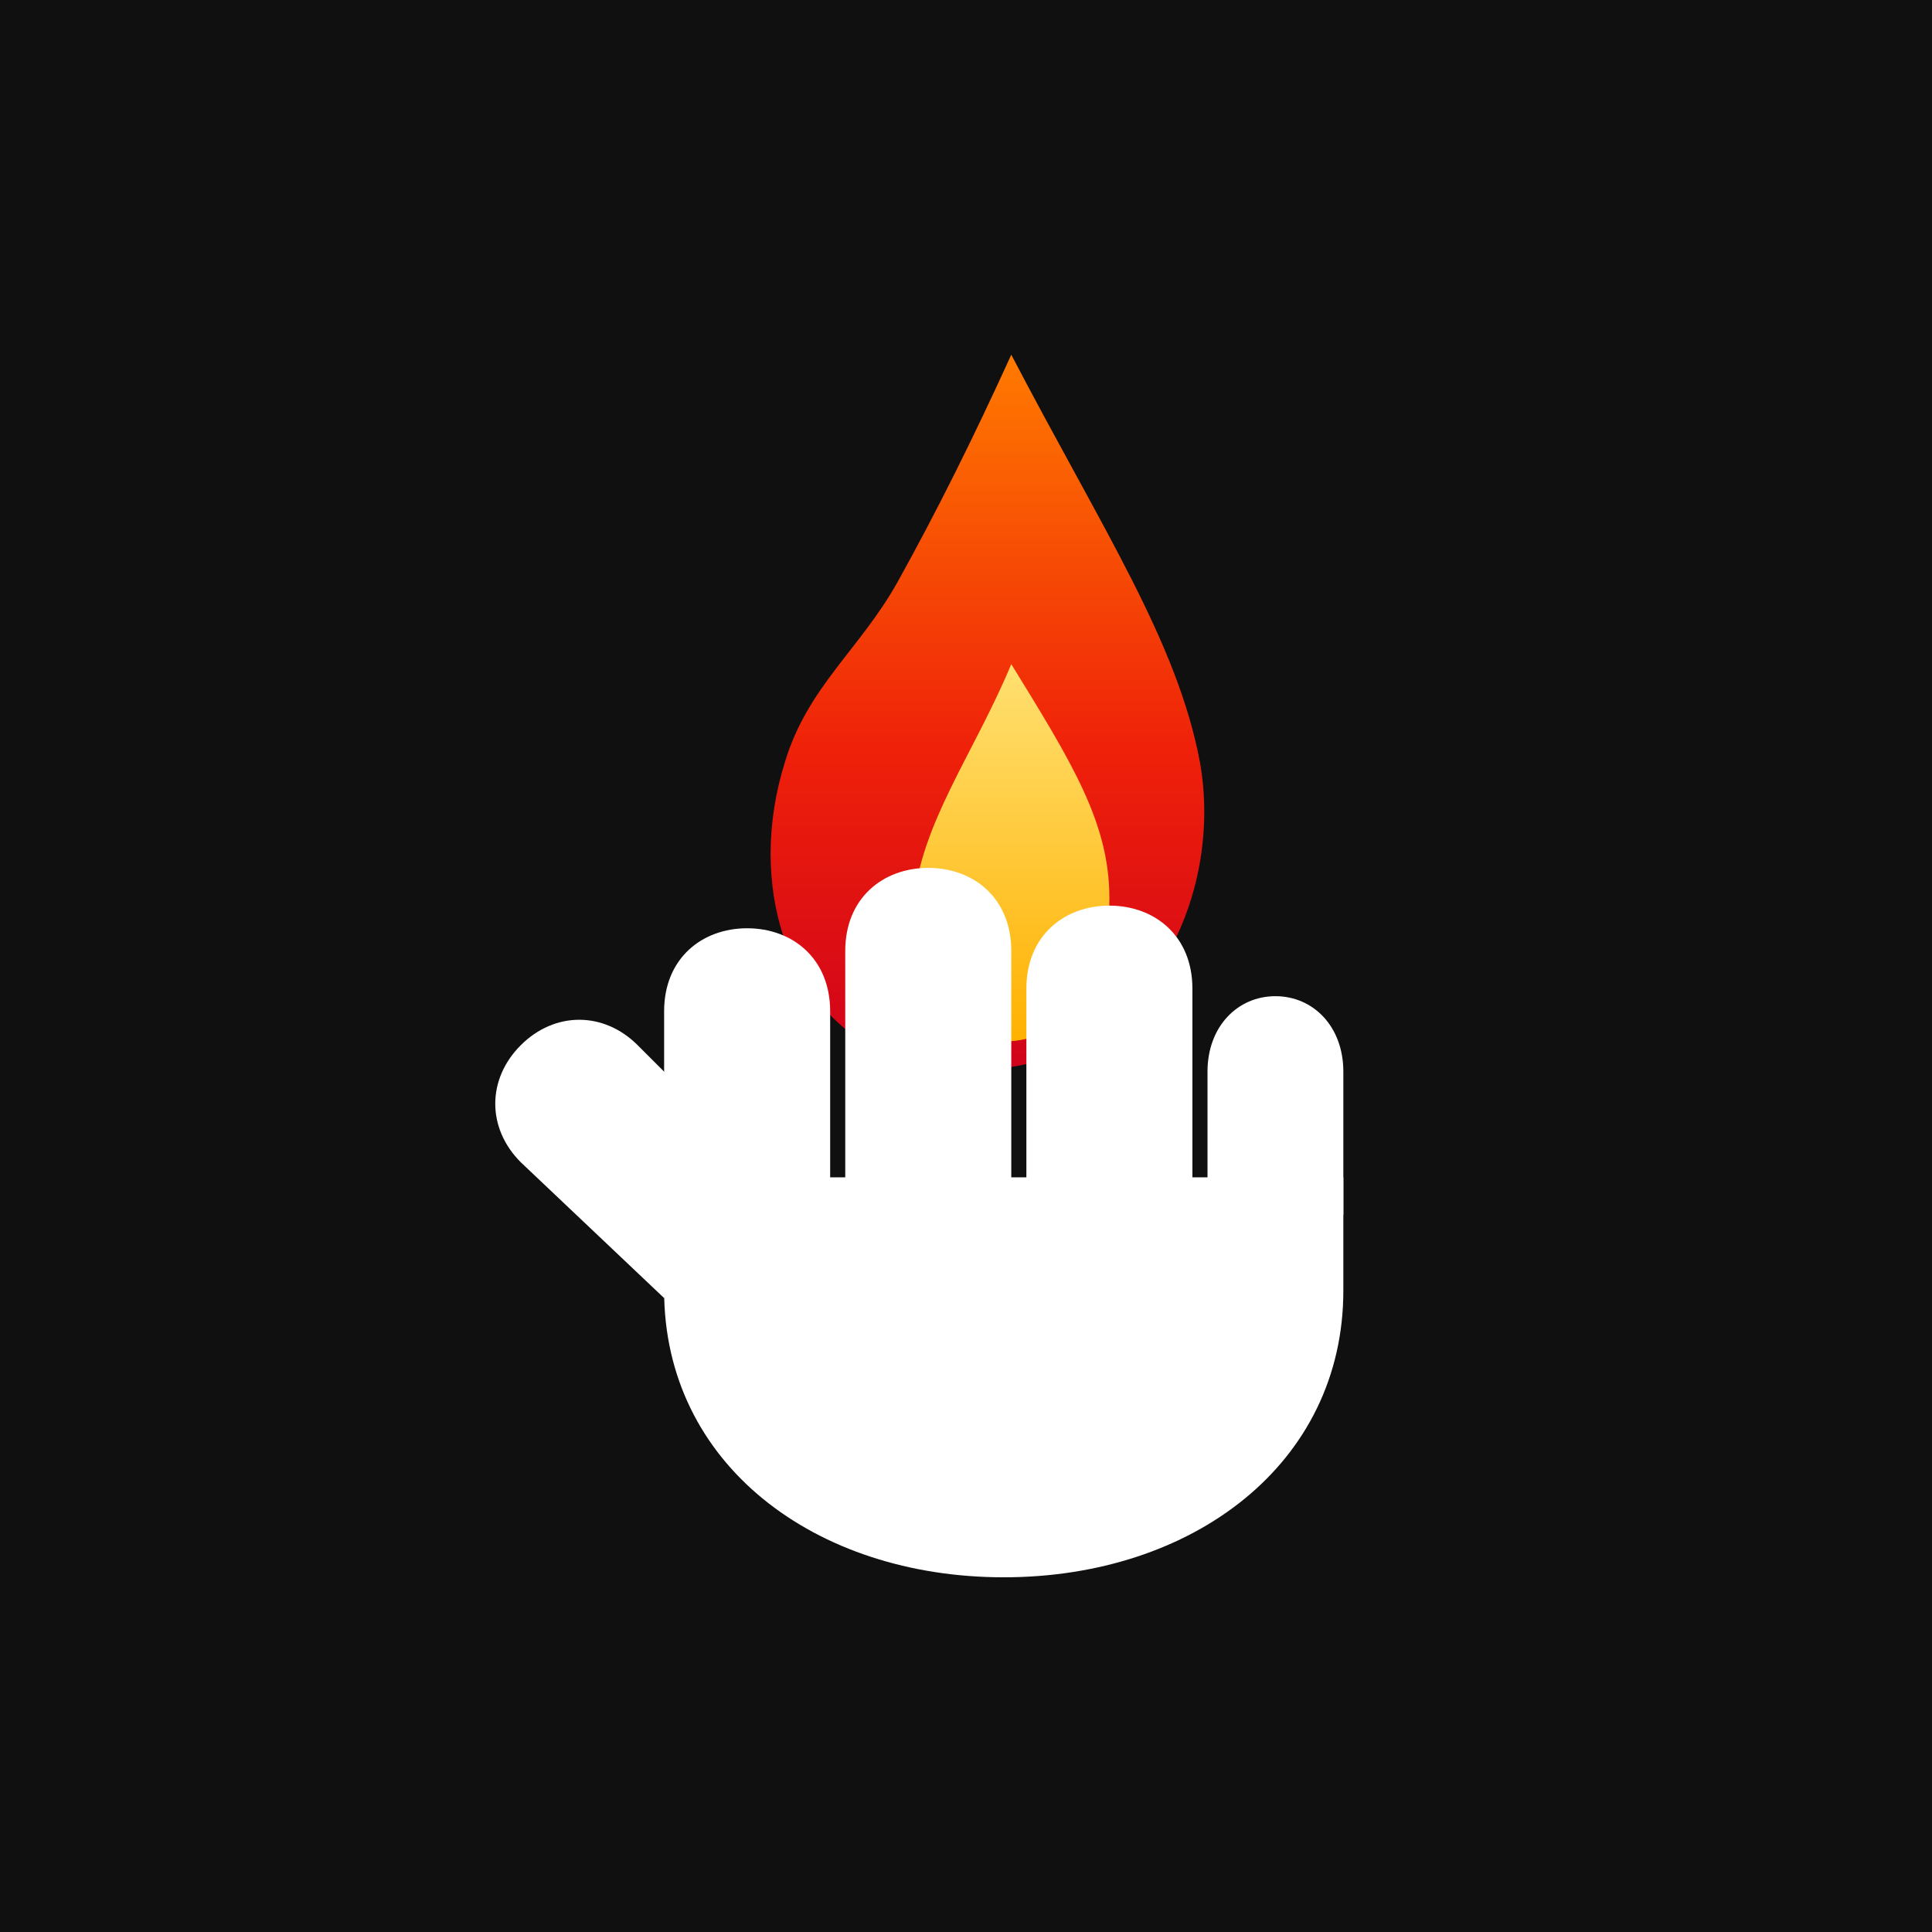
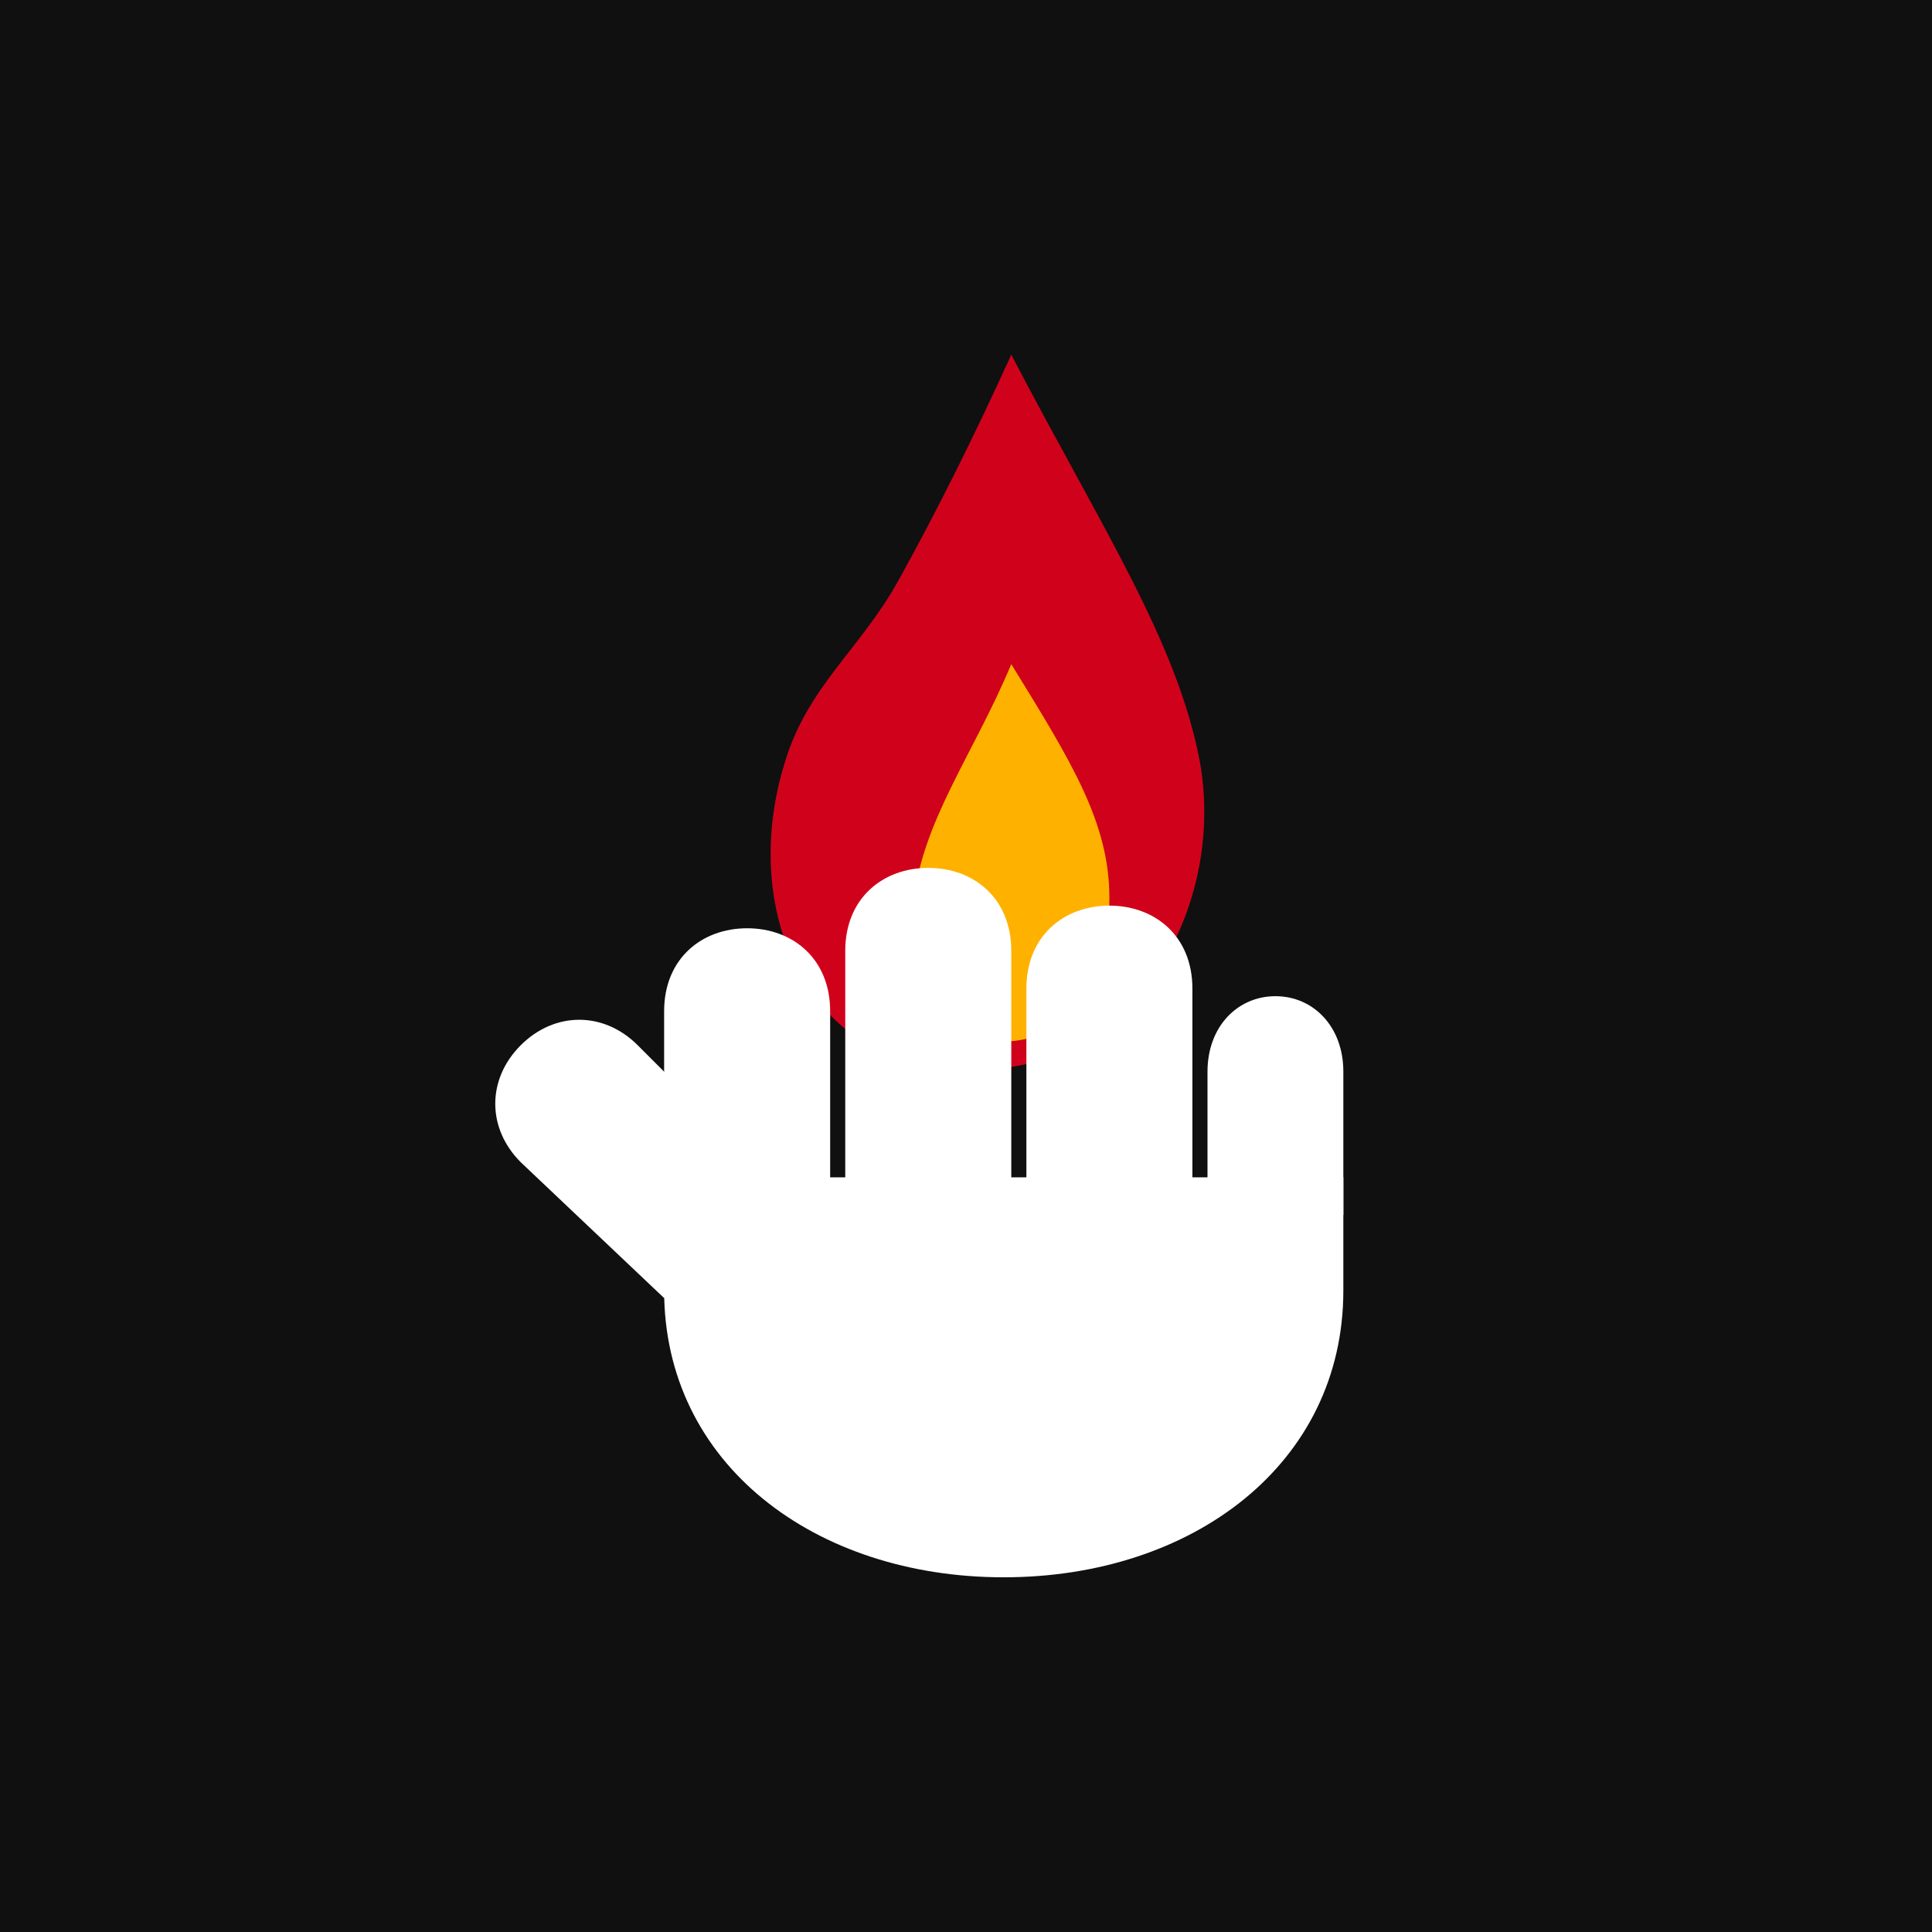
<svg xmlns="http://www.w3.org/2000/svg" width="512" height="512" viewBox="0 0 512 512">
-   <defs>
-     <linearGradient id="fire" x1="0.5" y1="0" x2="0.5" y2="1">
-       <stop offset="0" stop-color="#FF7A00" />
-       <stop offset="0.55" stop-color="#EF2109" />
-       <stop offset="1" stop-color="#D0021B" />
-     </linearGradient>
-     <linearGradient id="core" x1="0.5" y1="0" x2="0.5" y2="1">
-       <stop offset="0" stop-color="#FFE071" />
-       <stop offset="1" stop-color="#FFB100" />
-     </linearGradient>
-   </defs>
  <rect width="512" height="512" fill="#101010" />
-   <path d="M268 94            C 292 140 312 170 318 202            C 324 236 306 274 272 282            C 258 285 246 284 236 280            C 208 268 198 234 208 202            C 214 182 228 172 238 154            C 248 136 258 116 268 94 Z" fill="url(#fire)" />
-   <path d="M268 176            C 284 202 294 218 294 238            C 294 262 282 276 266 276            C 250 276 240 262 242 240            C 244 218 258 200 268 176 Z" fill="url(#core)" />
+   <path d="M268 94            C 292 140 312 170 318 202            C 324 236 306 274 272 282            C 258 285 246 284 236 280            C 208 268 198 234 208 202            C 214 182 228 172 238 154            C 248 136 258 116 268 94 Z" fill="#D0021B" />
+   <path d="M268 176            C 284 202 294 218 294 238            C 294 262 282 276 266 276            C 250 276 240 262 242 240            C 244 218 258 200 268 176 Z" fill="#FFB100" />
  <g fill="#FFFFFF">
    <path d="M176 322 V 268 C 176 254 186 246 198 246 C 210 246 220 254 220 268 V 322 Z" />
    <path d="M224 322 V 252 C 224 238 234 230 246 230 C 258 230 268 238 268 252 V 322 Z" />
    <path d="M272 322 V 262 C 272 248 282 240 294 240 C 306 240 316 248 316 262 V 322 Z" />
    <path d="M320 322 V 284 C 320 272 328 264 338 264 C 348 264 356 272 356 284 V 322 Z" />
    <path d="M176 344 L 138 308 C 129 299 129 286 138 277 C 147 268 160 268 169 277 L 204 312 Z" />
    <path d="M176 312 H 356 V 342 C 356 388 316 418 266 418 C 216 418 176 388 176 342 Z" />
  </g>
</svg>
